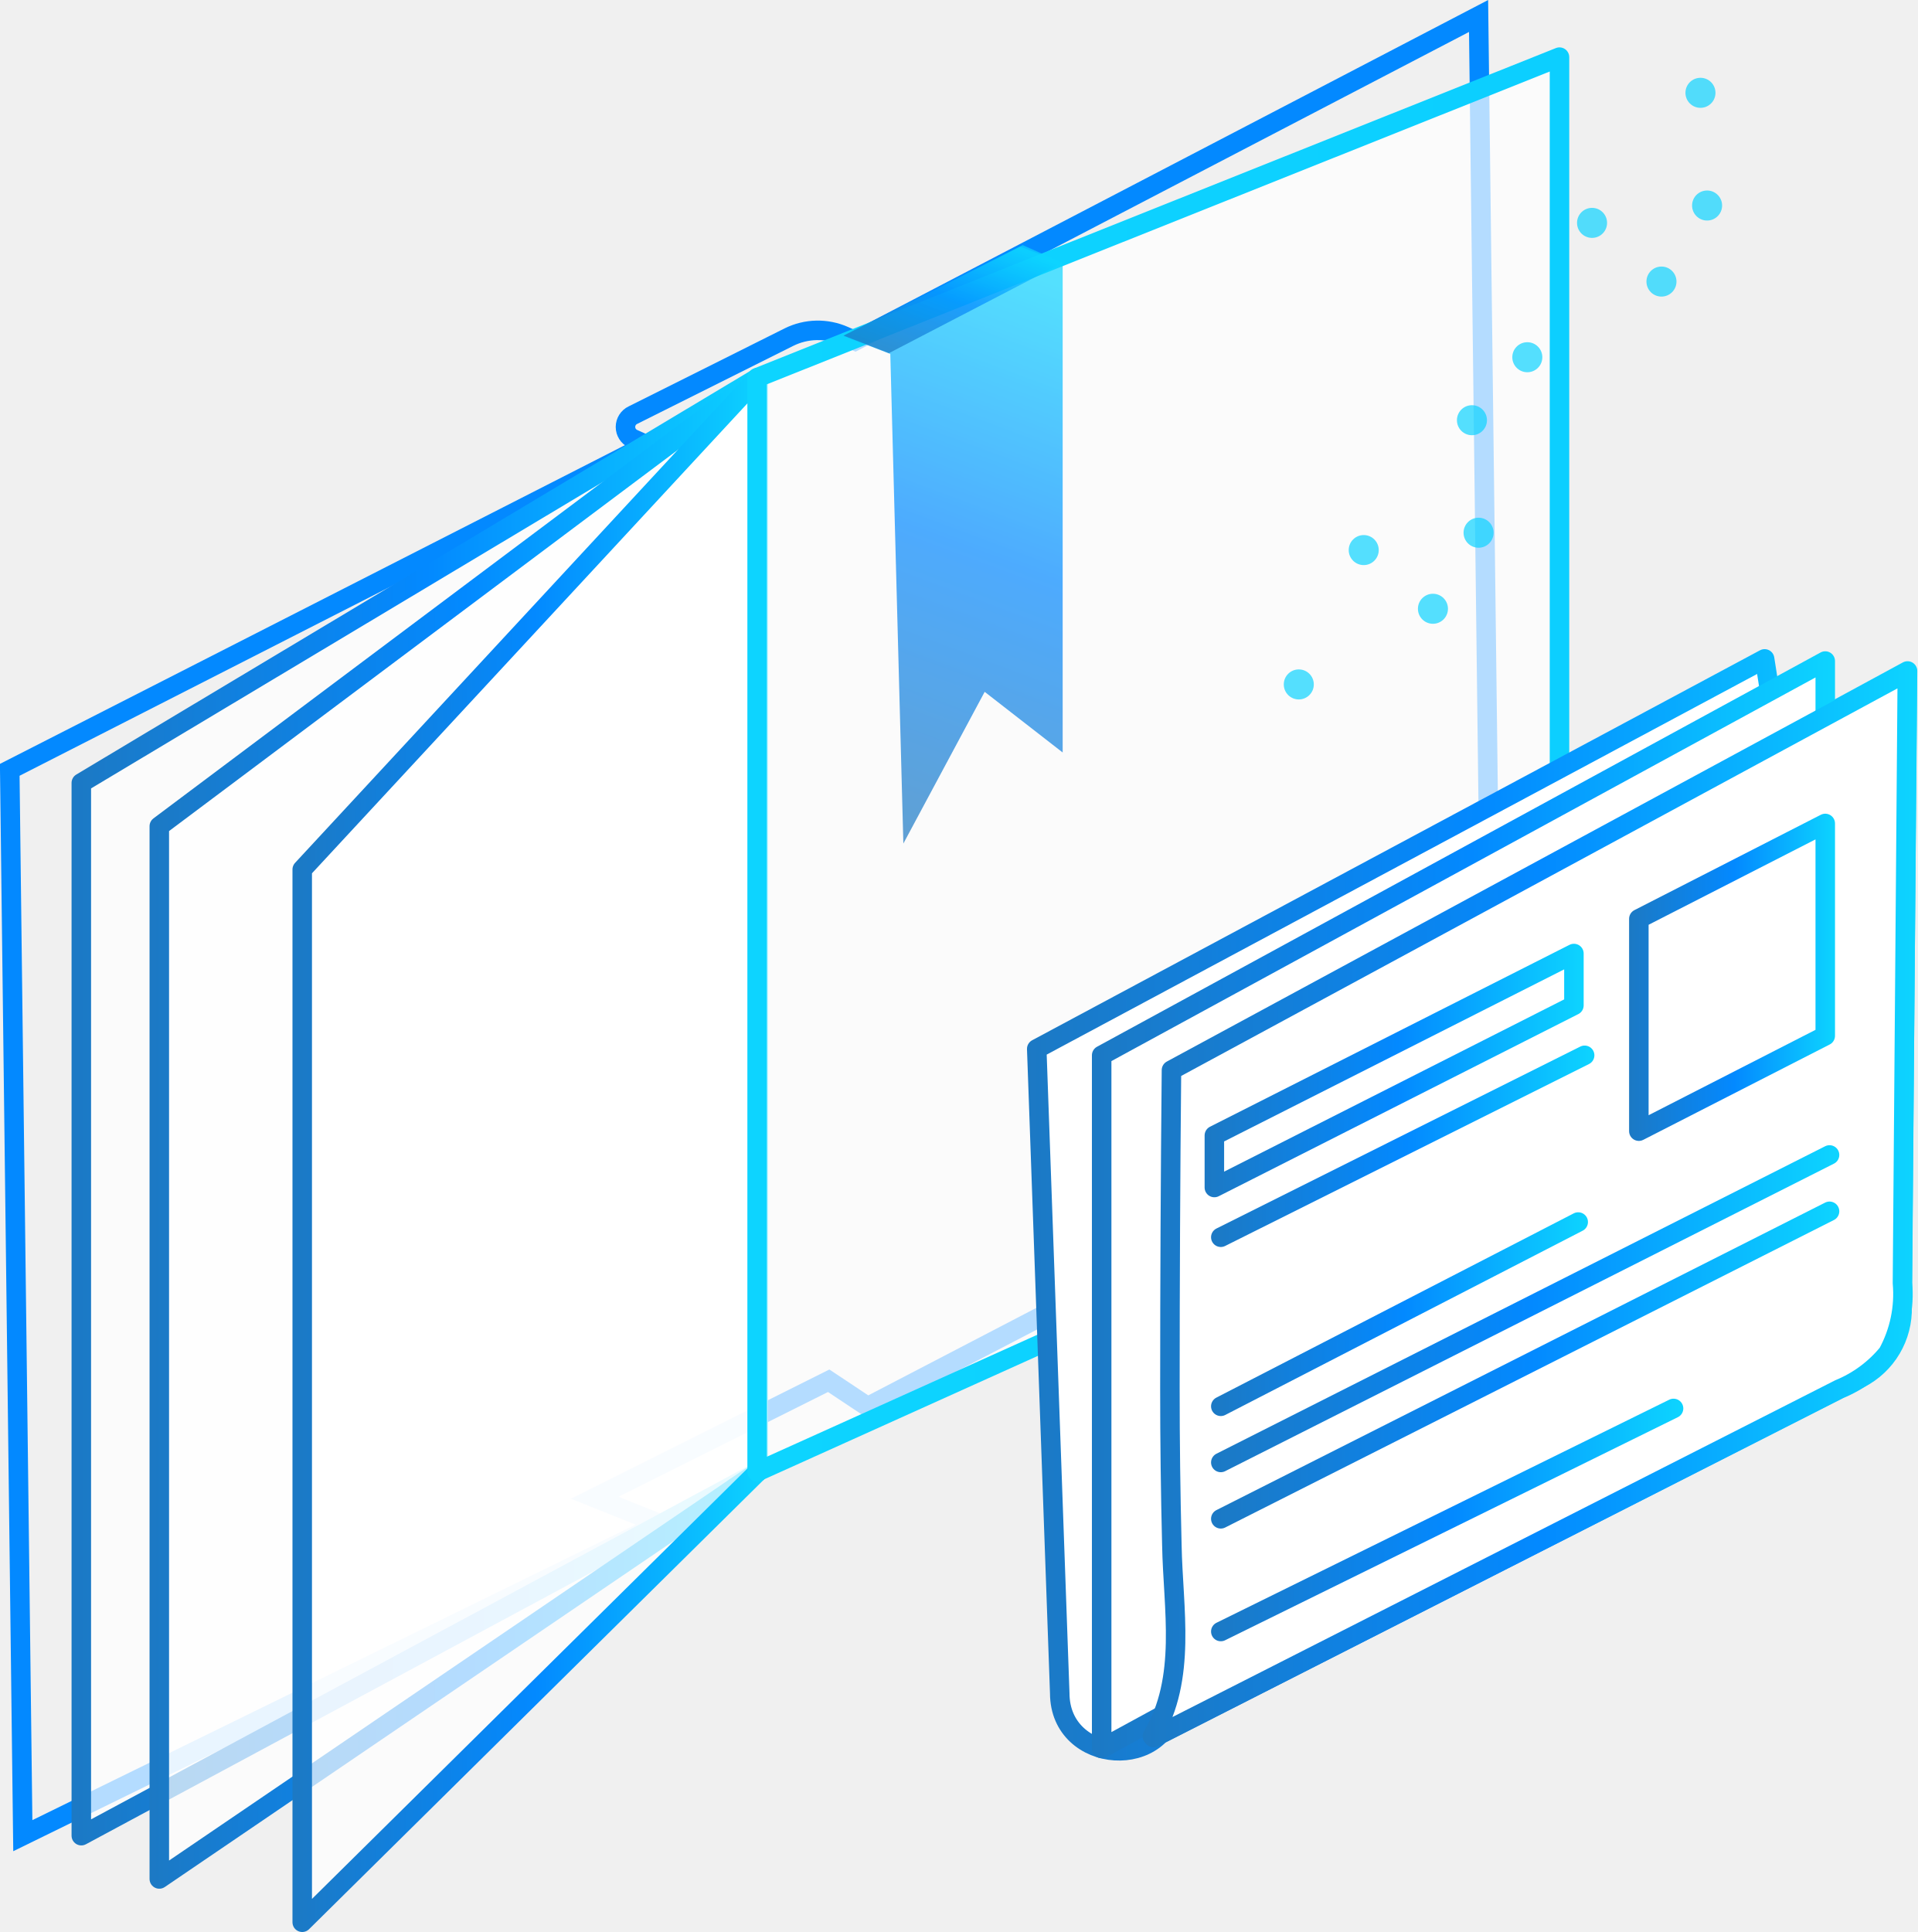
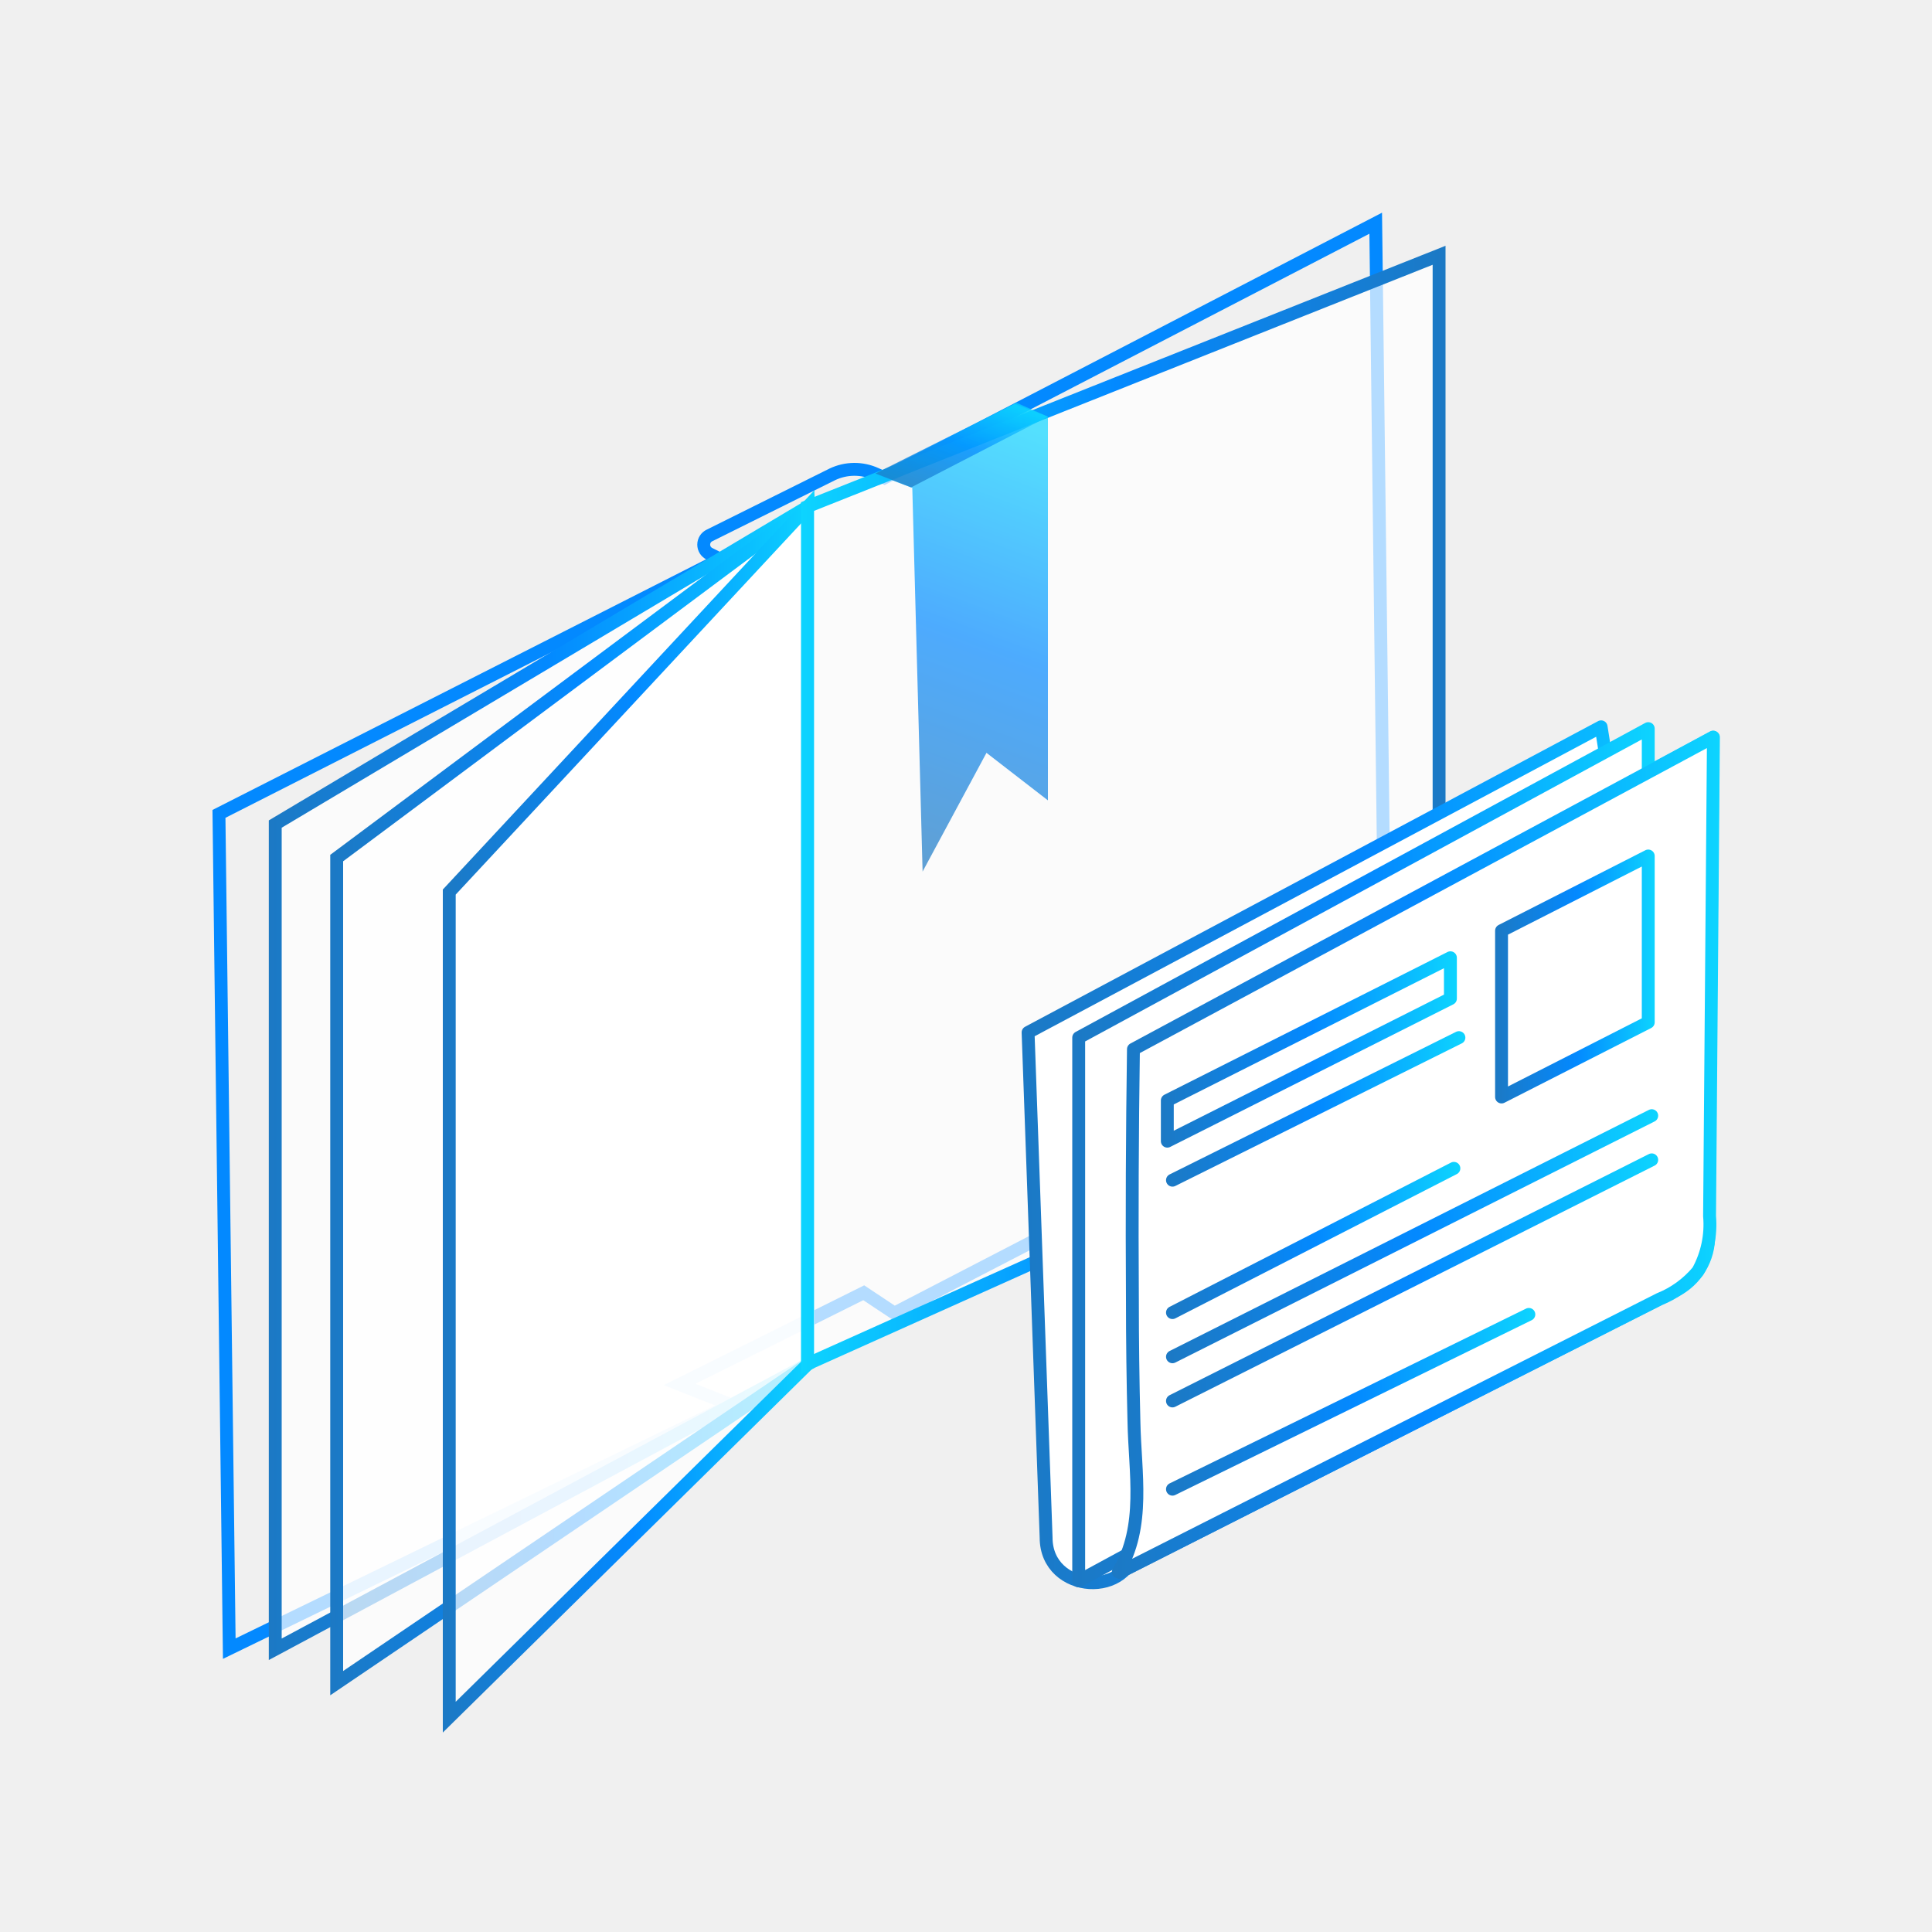
- <svg xmlns="http://www.w3.org/2000/svg" xmlns:xlink="http://www.w3.org/1999/xlink" viewBox="0 0 98.33 99.08">
+ <svg xmlns="http://www.w3.org/2000/svg" xmlns:xlink="http://www.w3.org/1999/xlink" id="Layer_1" data-name="Layer 1" viewBox="0 0 150 150">
  <defs>
-     <style>.cls-1,.cls-14,.cls-15,.cls-16,.cls-17,.cls-18{fill:none;}.cls-1{stroke:#0389ff;stroke-miterlimit:10;}.cls-1,.cls-10,.cls-11,.cls-12,.cls-13,.cls-14,.cls-15,.cls-16,.cls-17,.cls-18,.cls-2,.cls-3,.cls-4,.cls-5,.cls-9{stroke-linecap:round;}.cls-10,.cls-11,.cls-12,.cls-13,.cls-2,.cls-3,.cls-4,.cls-5,.cls-9{fill:#fff;}.cls-2,.cls-3,.cls-4,.cls-5,.cls-7{fill-opacity:0.7;}.cls-10,.cls-11,.cls-12,.cls-13,.cls-14,.cls-15,.cls-16,.cls-17,.cls-18,.cls-2,.cls-3,.cls-4,.cls-5,.cls-9{stroke-linejoin:round;}.cls-2{stroke:url(#linear-gradient);}.cls-3{stroke:url(#linear-gradient-2);}.cls-4{stroke:url(#linear-gradient-3);}.cls-5{stroke:url(#linear-gradient-4);}.cls-6,.cls-8{opacity:0.7;}.cls-6{fill:url(#linear-gradient-5);}.cls-7{fill:#0dd4ff;}.cls-8{fill:url(#linear-gradient-6);}.cls-9{stroke:url(#linear-gradient-7);}.cls-10{stroke:url(#linear-gradient-8);}.cls-11{stroke:url(#linear-gradient-9);}.cls-12{stroke:url(#linear-gradient-10);}.cls-13{stroke:url(#linear-gradient-11);}.cls-14{stroke:url(#linear-gradient-12);}.cls-15{stroke:url(#linear-gradient-13);}.cls-16{stroke:url(#linear-gradient-14);}.cls-17{stroke:url(#linear-gradient-15);}.cls-18{stroke:url(#linear-gradient-16);}</style>
-     <linearGradient id="linear-gradient" x1="3.67" y1="56.76" x2="39.37" y2="56.76" gradientUnits="userSpaceOnUse">
+     <style>.cls-1,.cls-13,.cls-14,.cls-15,.cls-16,.cls-17{fill:none;}.cls-1{stroke:#0389ff;}.cls-1,.cls-10,.cls-11,.cls-12,.cls-13,.cls-14,.cls-15,.cls-16,.cls-17,.cls-2,.cls-3,.cls-4,.cls-5,.cls-8,.cls-9{stroke-linecap:round;}.cls-1,.cls-2,.cls-3,.cls-4,.cls-5{stroke-miterlimit:10;}.cls-10,.cls-11,.cls-12,.cls-2,.cls-3,.cls-4,.cls-5,.cls-8,.cls-9{fill:#fff;}.cls-2,.cls-3,.cls-4,.cls-5{fill-opacity:0.7;}.cls-2{stroke:url(#linear-gradient);}.cls-3{stroke:url(#linear-gradient-2);}.cls-4{stroke:url(#linear-gradient-3);}.cls-5{stroke:url(#linear-gradient-4);}.cls-6,.cls-7{opacity:0.7;}.cls-6{fill:url(#linear-gradient-5);}.cls-7{fill:url(#linear-gradient-6);}.cls-10,.cls-11,.cls-12,.cls-13,.cls-14,.cls-15,.cls-16,.cls-17,.cls-8,.cls-9{stroke-linejoin:round;}.cls-8{stroke:url(#linear-gradient-7);}.cls-9{stroke:url(#linear-gradient-8);}.cls-10{stroke:url(#linear-gradient-9);}.cls-11{stroke:url(#linear-gradient-10);}.cls-12{stroke:url(#linear-gradient-11);}.cls-13{stroke:url(#linear-gradient-12);}.cls-14{stroke:url(#linear-gradient-13);}.cls-15{stroke:url(#linear-gradient-14);}.cls-16{stroke:url(#linear-gradient-15);}.cls-17{stroke:url(#linear-gradient-16);}</style>
+     <linearGradient id="linear-gradient" x1="20.87" y1="83.67" x2="63.23" y2="83.67" gradientUnits="userSpaceOnUse">
      <stop offset="0" stop-color="#1c79c4" />
      <stop offset="0.51" stop-color="#0389ff" />
      <stop offset="1" stop-color="#0dd4ff" />
    </linearGradient>
-     <linearGradient id="linear-gradient-2" x1="7.67" y1="57.87" x2="39.37" y2="57.87" xlink:href="#linear-gradient" />
-     <linearGradient id="linear-gradient-3" x1="15" y1="58.98" x2="39.37" y2="58.98" xlink:href="#linear-gradient" />
-     <linearGradient id="linear-gradient-4" x1="15138.83" y1="39.2" x2="16336.38" y2="39.2" gradientTransform="matrix(-1, 0, 0, 1, 16374.72, 0)" xlink:href="#linear-gradient" />
-     <linearGradient id="linear-gradient-5" x1="43.74" y1="41.67" x2="53.9" y2="14.5" xlink:href="#linear-gradient" />
-     <linearGradient id="linear-gradient-6" x1="47.62" y1="18.72" x2="50.12" y2="12.02" xlink:href="#linear-gradient" />
-     <linearGradient id="linear-gradient-7" x1="52.67" y1="61.79" x2="98.33" y2="61.79" xlink:href="#linear-gradient" />
-     <linearGradient id="linear-gradient-8" x1="56" y1="61.78" x2="94.11" y2="61.78" xlink:href="#linear-gradient" />
-     <linearGradient id="linear-gradient-9" x1="58.6" y1="61.78" x2="98.32" y2="61.78" xlink:href="#linear-gradient" />
-     <linearGradient id="linear-gradient-10" x1="83.55" y1="50.12" x2="94.11" y2="50.12" xlink:href="#linear-gradient" />
-     <linearGradient id="linear-gradient-11" x1="61.78" y1="54.9" x2="81.22" y2="54.9" xlink:href="#linear-gradient" />
-     <linearGradient id="linear-gradient-12" x1="62.11" y1="58.78" x2="81.77" y2="58.78" xlink:href="#linear-gradient" />
-     <linearGradient id="linear-gradient-13" x1="62.11" y1="67.39" x2="81.44" y2="67.39" xlink:href="#linear-gradient" />
-     <linearGradient id="linear-gradient-14" x1="62.11" y1="67.12" x2="94.33" y2="67.12" xlink:href="#linear-gradient" />
-     <linearGradient id="linear-gradient-15" x1="62.11" y1="70.01" x2="94.33" y2="70.01" xlink:href="#linear-gradient" />
-     <linearGradient id="linear-gradient-16" x1="62.11" y1="77.95" x2="86.33" y2="77.95" xlink:href="#linear-gradient" />
+     <linearGradient id="linear-gradient-2" x1="25.64" y1="84.98" x2="63.23" y2="84.98" xlink:href="#linear-gradient" />
+     <linearGradient id="linear-gradient-3" x1="34.38" y1="86.29" x2="63.23" y2="86.29" xlink:href="#linear-gradient" />
+     <linearGradient id="linear-gradient-4" x1="6980.83" y1="62.88" x2="7030.87" y2="62.88" gradientTransform="matrix(-1, 0, 0, 1, 7093.06, 0)" xlink:href="#linear-gradient" />
+     <linearGradient id="linear-gradient-5" x1="68.56" y1="65.8" x2="80.62" y2="33.54" xlink:href="#linear-gradient" />
+     <linearGradient id="linear-gradient-6" x1="73.16" y1="38.57" x2="76.14" y2="30.6" xlink:href="#linear-gradient" />
+     <linearGradient id="linear-gradient-7" x1="79.27" y1="89.66" x2="133.5" y2="89.66" xlink:href="#linear-gradient" />
+     <linearGradient id="linear-gradient-8" x1="83.25" y1="89.66" x2="128.47" y2="89.66" xlink:href="#linear-gradient" />
+     <linearGradient id="linear-gradient-9" x1="86.35" y1="89.65" x2="133.5" y2="89.65" xlink:href="#linear-gradient" />
+     <linearGradient id="linear-gradient-10" x1="116.08" y1="75.81" x2="128.47" y2="75.81" xlink:href="#linear-gradient" />
+     <linearGradient id="linear-gradient-11" x1="90.13" y1="81.48" x2="113.11" y2="81.48" xlink:href="#linear-gradient" />
+     <linearGradient id="linear-gradient-12" x1="90.53" y1="86.1" x2="113.77" y2="86.1" xlink:href="#linear-gradient" />
+     <linearGradient id="linear-gradient-13" x1="90.53" y1="96.31" x2="113.38" y2="96.31" xlink:href="#linear-gradient" />
+     <linearGradient id="linear-gradient-14" x1="90.53" y1="95.98" x2="128.74" y2="95.98" xlink:href="#linear-gradient" />
+     <linearGradient id="linear-gradient-15" x1="90.53" y1="99.41" x2="128.74" y2="99.41" xlink:href="#linear-gradient" />
+     <linearGradient id="linear-gradient-16" x1="90.53" y1="108.84" x2="119.2" y2="108.84" xlink:href="#linear-gradient" />
  </defs>
-   <g id="Layer_2" data-name="Layer 2">
-     <g id="Art">
-       <path class="cls-1" d="M.5,39.48,33.17,22.82l-.71-.32a.67.67,0,0,1,0-1.21l8-4a3.33,3.33,0,0,1,2.84-.06l.56.25L75.83.82l.67,54.66-32,16.66-2-1.33-12,6,3.33,1.33-32.66,16Z" />
-       <polygon class="cls-2" points="4.17 40.15 38.87 19.37 38.87 75.48 4.17 94.14 4.17 40.15" />
-       <polygon class="cls-3" points="8.17 42.37 38.87 19.37 38.87 75.48 8.17 96.36 8.17 42.37" />
-       <polygon class="cls-4" points="15.5 44.59 38.87 19.37 38.87 75.48 15.5 98.58 15.5 44.59" />
-       <polygon class="cls-5" points="79.98 2.93 38.83 19.37 38.83 75.48 79.98 56.92 79.98 2.93" />
-       <polygon class="cls-6" points="43.27 17.23 52.33 12.65 54.5 13.48 54.5 38.59 50.5 35.48 46.33 43.26 45.66 18.15 43.27 17.23" />
-       <circle class="cls-7" cx="66.61" cy="35.1" r="0.77" />
-       <circle class="cls-7" cx="69.94" cy="28.21" r="0.77" />
-       <circle class="cls-7" cx="73.49" cy="31.22" r="0.77" />
-       <circle class="cls-7" cx="75.83" cy="27.32" r="0.77" />
-       <circle class="cls-7" cx="75.49" cy="21.55" r="0.77" />
-       <circle class="cls-7" cx="78.33" cy="18.32" r="0.77" />
-       <circle class="cls-7" cx="81.65" cy="11.43" r="0.77" />
-       <circle class="cls-7" cx="85.21" cy="14.44" r="0.77" />
-       <circle class="cls-7" cx="87.55" cy="10.54" r="0.77" />
-       <circle class="cls-7" cx="87.21" cy="4.76" r="0.77" />
-       <polygon class="cls-8" points="54.5 13.48 45.59 18.11 43.26 17.21 52.45 12.57 54.5 13.48" />
-       <path class="cls-9" d="M59.17,89.11,95.36,70.7A4,4,0,0,0,97.55,67l.28-32.59L60.05,54.9l.18,31.94q0,.19,0,.37c-.31,3.67-5.87,3.31-5.88-.37L53.17,53.79l37.33-20L91.16,38" />
-       <polygon class="cls-10" points="93.61 33.9 56.5 54.12 56.5 89.67 93.61 69.45 93.61 33.9" />
-       <path class="cls-11" d="M59.16,89.11,94.33,71.24a6.33,6.33,0,0,0,2.49-1.84,6.35,6.35,0,0,0,.75-3.6l.25-31.34L60.08,54.88Q60,63.06,60,71.23q0,4,.1,8c.06,3.29.78,6.83-1,9.81" />
-       <polygon class="cls-12" points="93.61 53.12 84.05 58.01 84.05 47.12 93.61 42.23 93.61 53.12" />
-       <polygon class="cls-13" points="80.72 51.56 62.28 60.9 62.28 58.23 80.72 48.9 80.72 51.56" />
-       <line class="cls-14" x1="62.61" y1="63.45" x2="81.27" y2="54.12" />
-       <line class="cls-15" x1="62.61" y1="72.12" x2="80.94" y2="62.67" />
-       <line class="cls-16" x1="62.61" y1="75" x2="93.83" y2="59.23" />
-       <line class="cls-17" x1="62.61" y1="77.89" x2="93.83" y2="62.12" />
-       <line class="cls-18" x1="62.61" y1="83.67" x2="85.83" y2="72.23" />
-     </g>
-   </g>
+   <path class="cls-1" d="M17,63.19,55.93,43.42,55.09,43a.79.79,0,0,1,0-1.43l9.53-4.74A4,4,0,0,1,68,36.8l.67.3,38.14-19.77.79,64.85L69.44,101.95l-2.38-1.58-14.3,7.12,4,1.58L17.8,128Z" />
+   <polygon class="cls-2" points="21.37 63.98 62.73 39.33 62.73 105.9 21.37 128.05 21.37 63.98" />
+   <polygon class="cls-3" points="26.14 66.62 62.73 39.33 62.73 105.9 26.14 130.68 26.14 66.62" />
+   <polygon class="cls-4" points="34.88 69.26 62.73 39.33 62.73 105.9 34.88 133.32 34.88 69.26" />
+   <polygon class="cls-5" points="111.73 19.82 62.69 39.33 62.69 105.9 111.73 83.89 111.73 19.82" />
+   <polygon class="cls-6" points="67.97 36.8 78.78 31.36 81.36 32.35 81.36 62.14 76.59 58.45 71.63 67.67 70.83 37.88 67.97 36.8" />
+   <polygon class="cls-7" points="81.36 32.35 70.74 37.84 67.97 36.76 78.92 31.27 81.36 32.35" />
+   <path class="cls-8" d="M86.92,122.08l43.14-21.85a4.74,4.74,0,0,0,2.6-4.34L133,57.23,88,81.48l.22,37.9q0,.22,0,.44c-.37,4.36-7,3.93-7-.44l-1.4-39.22,44.49-23.73.79,5" />
+   <polygon class="cls-9" points="127.97 56.57 83.75 80.56 83.75 122.74 127.97 98.75 127.97 56.57" />
+   <path class="cls-10" d="M86.92,122.08l41.91-21.21a7.54,7.54,0,0,0,3-2.18,7.5,7.5,0,0,0,.9-4.27l.3-37.18L88,81.46q-.14,9.7-.08,19.4,0,4.77.12,9.54c.07,3.9.93,8.11-1.21,11.64" />
+   <polygon class="cls-11" points="127.97 79.37 116.58 85.17 116.58 72.26 127.97 66.46 127.97 79.37" />
+   <polygon class="cls-12" points="112.61 77.53 90.63 88.6 90.63 85.44 112.61 74.36 112.61 77.53" />
+   <line class="cls-13" x1="91.03" y1="91.63" x2="113.27" y2="80.56" />
+   <line class="cls-14" x1="91.03" y1="101.91" x2="112.88" y2="90.71" />
+   <line class="cls-15" x1="91.03" y1="105.34" x2="128.24" y2="86.62" />
+   <line class="cls-16" x1="91.03" y1="108.77" x2="128.24" y2="90.05" />
+   <line class="cls-17" x1="91.03" y1="115.62" x2="118.7" y2="102.05" />
</svg>
